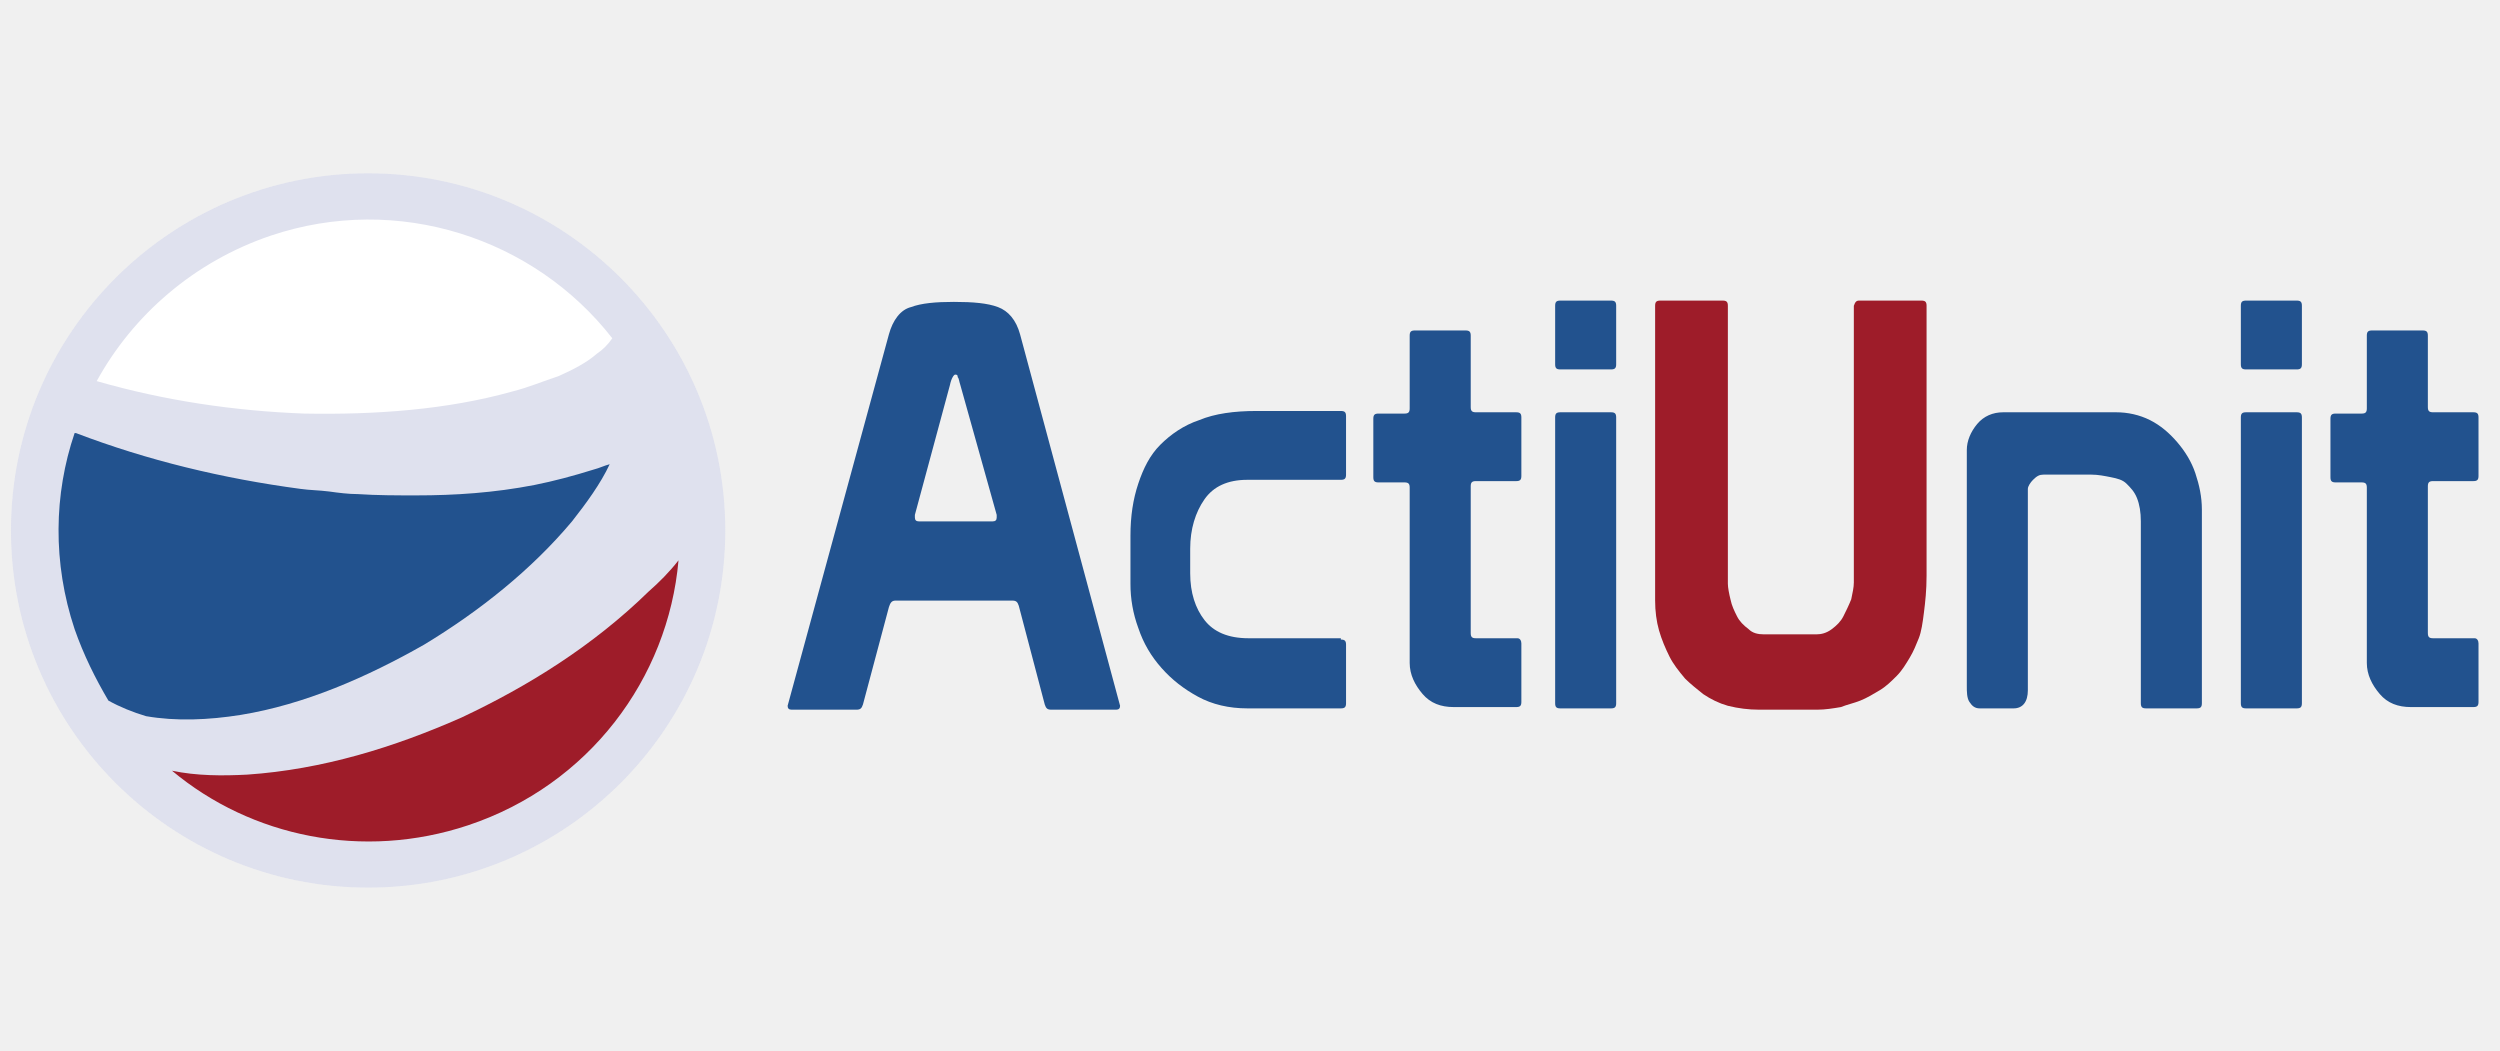
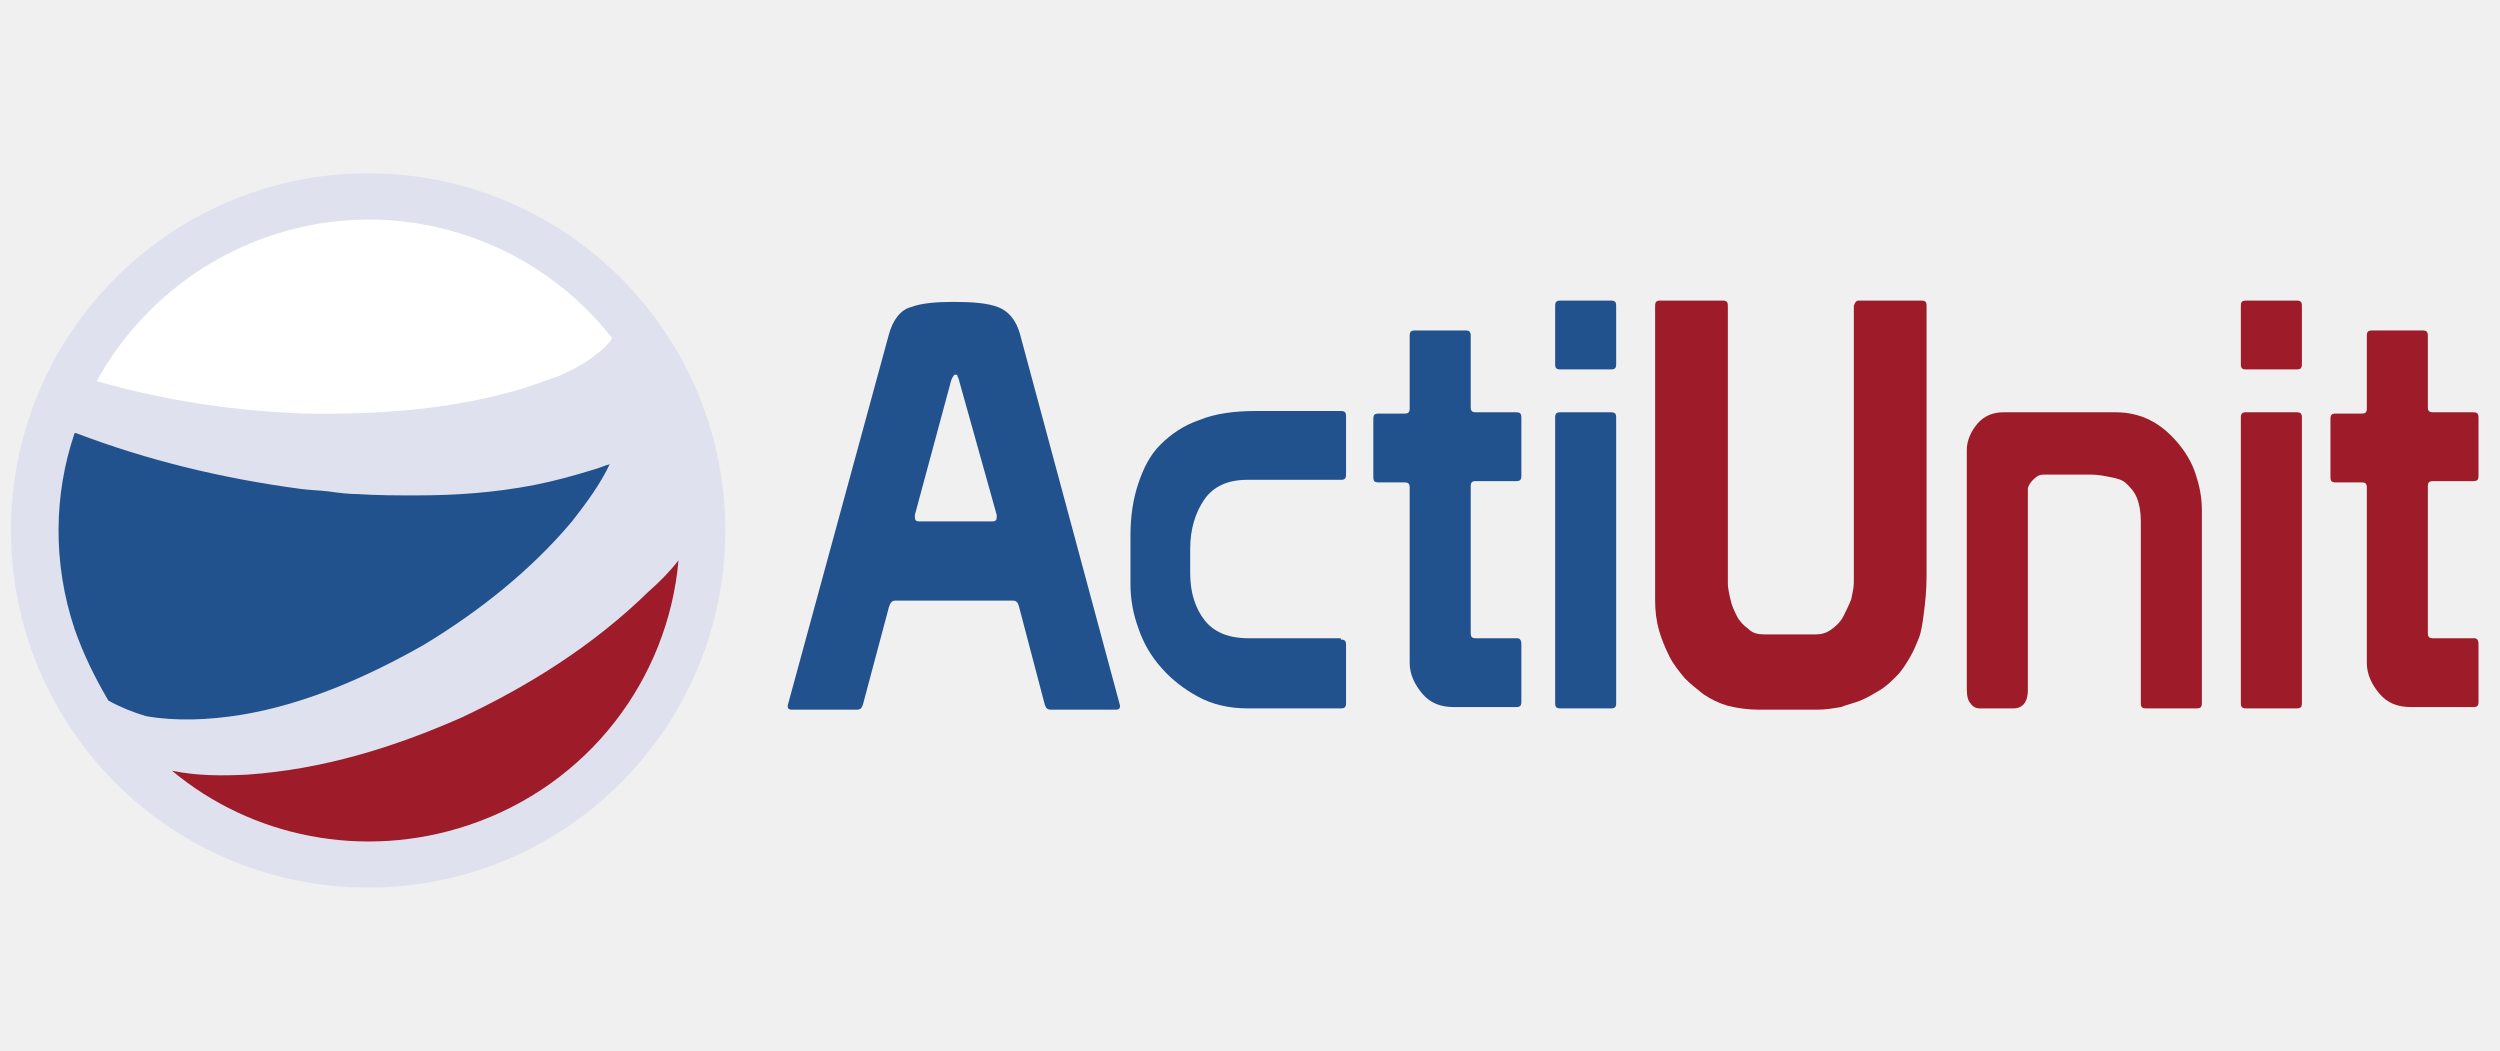
- <svg xmlns="http://www.w3.org/2000/svg" viewBox="0 0 476 200">
-   <path fill="#22528E" d="M169.248 63.662c.741-2.72 2.225-4.698 4.203-5.193 1.979-.742 4.699-.989 8.161-.989 3.709 0 6.429.247 8.407.989 1.978.742 3.461 2.473 4.204 5.193l19.04 70.72c0 .495-.248.741-.741.741h-12.364c-.743 0-.989-.246-1.236-.987l-4.946-18.794c-.247-.742-.495-.988-1.236-.988h-22.254c-.743 0-.989.493-1.236 1.236l-4.945 18.546c-.248.741-.495.987-1.237.987h-12.363c-.495 0-.743-.246-.743-.741l19.286-70.72zm13.6 9.643c-.248-.742-.248-1.236-.495-1.483 0-.495-.248-.495-.494-.495-.247 0-.742.742-.99 1.978l-6.676 24.727v.496c0 .495.248.741.742.741h14.095c.494 0 .741-.246.741-.741v-.496l-6.923-24.727zM255.299 121.771c.741 0 .988.247.988.988v11.127c0 .741-.247.99-.988.99h-17.804c-3.463 0-6.677-.741-9.397-2.227-2.72-1.482-4.946-3.214-6.923-5.44-1.979-2.224-3.461-4.696-4.452-7.664a24.082 24.082 0 0 1-1.483-8.409v-9.146c0-3.71.494-6.924 1.483-9.892.99-2.967 2.227-5.439 4.204-7.418 1.978-1.978 4.451-3.709 7.418-4.698 2.968-1.236 6.677-1.731 10.881-1.731h16.072c.741 0 .988.248.988.99v11.127c0 .741-.247.989-.988.989h-17.804c-3.709 0-6.43 1.236-8.161 3.709-1.73 2.473-2.72 5.688-2.72 9.397v4.696c0 3.709.99 6.677 2.72 8.903 1.731 2.225 4.452 3.461 8.407 3.461h17.558v.248zM280.026 120.535c0 .742.246.988.987.988h7.914c.494 0 .741.495.741.99v11.127c0 .741-.247.987-.988.987h-11.87c-2.473 0-4.45-.741-5.933-2.473-1.485-1.729-2.473-3.709-2.473-5.933V92.84c0-.742-.249-.99-.99-.99h-4.945c-.741 0-.988-.247-.988-.989V79.734c0-.741.247-.989.988-.989h4.945c.741 0 .99-.248.99-.989V63.909c0-.741.246-.989.987-.989h9.645c.741 0 .99.248.99.989v13.6c0 .741.246.989.987.989h7.667c.741 0 .988.248.988.989v11.127c0 .742-.247.99-.988.99h-7.667c-.741 0-.987.247-.987.989v27.942zM297.087 57.232h9.645c.741 0 .987.248.987.99V69.35c0 .741-.246.989-.987.989h-9.645c-.741 0-.987-.248-.987-.989V58.222c0-.742.246-.99.987-.99zm-.987 22.255c0-.741.246-.989.987-.989h9.645c.741 0 .987.248.987.989v54.4c0 .741-.246.99-.987.99h-9.645c-.741 0-.987-.249-.987-.99v-54.4z" />
-   <path fill="#9E1C29" d="M353.96 57.232h11.868c.744 0 .99.248.99.99v51.432c0 2.72-.246 4.945-.495 6.924-.246 1.978-.495 3.709-.987 4.945-.495 1.236-.99 2.473-1.731 3.709s-1.485 2.473-2.473 3.463c-.99.987-1.979 1.978-3.215 2.719s-2.473 1.485-3.709 1.978c-1.236.495-2.473.744-3.709 1.236-1.485.249-2.968.495-4.453.495h-11.127c-1.978 0-3.955-.246-5.933-.741-1.731-.495-3.215-1.236-4.699-2.227-1.236-.987-2.473-1.978-3.461-2.965-1.236-1.485-2.227-2.722-2.968-4.204-.741-1.485-1.484-3.215-1.978-4.946-.495-1.731-.744-3.709-.744-5.687V58.222c0-.742.249-.99.99-.99h11.869c.741 0 .99.248.99.99v52.915c0 .744.246 1.98.494 2.969.247 1.236.742 2.226 1.237 3.214.492.989 1.236 1.731 2.224 2.473.741.743 1.731.99 2.968.99h9.891c.99 0 1.978-.247 2.968-.99.988-.741 1.731-1.483 2.225-2.473.494-.988.989-1.978 1.484-3.214.246-1.237.495-2.225.495-3.215V58.222c.247-.742.494-.99.989-.99z" />
-   <path fill="#22528E" d="M386.105 131.414c0 2.227-.988 3.463-2.72 3.463h-6.431c-.987 0-1.482-.495-1.978-1.236s-.495-1.978-.495-2.968V85.668c0-1.73.744-3.461 1.98-4.945 1.236-1.482 2.965-2.225 4.945-2.225h21.511c2.227 0 4.453.495 6.431 1.484s3.709 2.473 5.191 4.204c1.485 1.73 2.722 3.709 3.463 5.934.741 2.226 1.236 4.451 1.236 6.923v36.843c0 .741-.248.99-.99.99h-9.642c-.744 0-.99-.249-.99-.99V99.269c0-1.73-.246-3.214-.741-4.45s-1.236-1.978-1.978-2.72c-.744-.742-1.731-.989-2.968-1.236-1.236-.248-2.473-.494-3.709-.494h-9.15c-.741 0-1.236.247-1.978.989-.495.494-.989 1.236-.989 1.73v38.326h.002zM427.646 57.232h9.645c.741 0 .99.248.99.99V69.35c0 .741-.249.989-.99.989h-9.645c-.741 0-.988-.248-.988-.989V58.222c0-.742.247-.99.988-.99zm-.988 22.255c0-.741.247-.989.988-.989h9.645c.741 0 .99.248.99.989v54.4c0 .741-.249.99-.99.99h-9.645c-.741 0-.988-.249-.988-.99v-54.4zM462.265 120.535c0 .742.249.988.99.988h7.913c.495 0 .741.495.741.99v11.127c0 .741-.246.987-.99.987h-11.868c-2.473 0-4.451-.741-5.934-2.473-1.485-1.729-2.473-3.709-2.473-5.933V92.84c0-.742-.249-.99-.99-.99h-4.945c-.741 0-.99-.247-.99-.989V79.734c0-.741.249-.989.99-.989h4.945c.741 0 .99-.248.99-.989V63.909c0-.741.246-.989.987-.989h9.646c.741 0 .987.248.987.989v13.6c0 .741.249.989.99.989h7.664c.744 0 .99.248.99.989v11.127c0 .742-.246.99-.99.99h-7.664c-.741 0-.99.247-.99.989v27.942h.001z" />
-   <circle fill="#FFF" cx="70.091" cy="101" r="68" />
-   <circle opacity=".15" fill="#28348A" cx="70.091" cy="101" r="68" />
-   <path fill="#22528E" d="M45.859 136.113c12.116-1.978 23.984-7.172 34.864-13.354 10.633-6.429 20.524-14.342 28.19-23.491 2.719-3.461 5.439-7.17 7.171-10.88-.989.248-1.979.743-2.968.989-3.957 1.236-7.666 2.226-11.375 2.968-7.665 1.483-15.083 1.978-22.501 1.978-3.709 0-7.418 0-11.127-.247-1.731 0-3.709-.248-5.44-.495-1.978-.248-3.709-.248-5.44-.495-14.836-1.978-29.178-5.439-42.778-10.632h-.248c-3.957 11.622-4.203 24.727 0 37.337 1.731 4.945 3.957 9.398 6.429 13.6 2.225 1.236 4.698 2.227 7.171 2.968 5.688.991 11.87.742 18.052-.246z" />
-   <path fill="#9E1C29" d="M87.895 136.608c-12.859 5.687-26.458 9.891-40.8 10.878-4.699.249-9.645.249-14.343-.741 15.084 12.61 36.35 17.063 56.379 10.387 22.996-7.667 38.08-27.941 40.058-50.445-1.73 2.227-3.709 4.204-5.687 5.936-10.633 10.385-22.997 18.05-35.607 23.985z" />
-   <path fill="#FFF" d="M97.539 74.542c2.966-.742 5.934-1.978 8.902-2.967 2.719-1.236 5.192-2.473 7.171-4.204a10.992 10.992 0 0 0 2.966-2.966c-14.836-19.041-40.8-27.695-65.032-19.536-14.589 4.945-26.211 15.084-33.134 27.695 12.857 3.709 26.211 5.687 39.563 6.182 13.6.247 27.2-.742 39.564-4.204z" />
+ <svg xmlns="http://www.w3.org/2000/svg" version="1.1" id="Vrstva_1" x="0px" y="0px" width="476px" height="200px" viewBox="0 0 476 200" enable-background="new 0 0 476 200" xml:space="preserve">
+   <g>
+     <path fill="#22528E" d="M169.248,63.662c0.741-2.72,2.225-4.698,4.203-5.193c1.979-0.742,4.699-0.989,8.161-0.989   c3.709,0,6.429,0.247,8.407,0.989c1.978,0.742,3.461,2.473,4.204,5.193l19.04,70.72c0,0.495-0.248,0.741-0.741,0.741h-12.364   c-0.743,0-0.989-0.246-1.236-0.986l-4.946-18.795c-0.247-0.742-0.495-0.988-1.236-0.988h-22.254c-0.743,0-0.989,0.494-1.236,1.236   l-4.945,18.547c-0.248,0.74-0.495,0.986-1.237,0.986h-12.363c-0.495,0-0.743-0.246-0.743-0.741L169.248,63.662z M182.848,73.305   c-0.248-0.742-0.248-1.236-0.495-1.483c0-0.495-0.248-0.495-0.494-0.495c-0.247,0-0.742,0.742-0.99,1.978l-6.676,24.727   c0,0.248,0,0.248,0,0.248v0.248c0,0.495,0.248,0.741,0.742,0.741h14.095c0.494,0,0.741-0.246,0.741-0.741V98.28v-0.248   L182.848,73.305z" />
+     <path fill="#22528E" d="M255.299,121.771c0.741,0,0.988,0.246,0.988,0.987v11.128c0,0.74-0.247,0.989-0.988,0.989h-17.804   c-3.463,0-6.677-0.741-9.397-2.228c-2.72-1.481-4.946-3.213-6.923-5.439c-1.979-2.225-3.461-4.695-4.452-7.664   c-0.989-2.72-1.483-5.439-1.483-8.408v-9.146c0-3.71,0.494-6.924,1.483-9.892c0.99-2.967,2.227-5.439,4.204-7.418   c1.978-1.978,4.451-3.709,7.418-4.698c2.968-1.236,6.677-1.731,10.882-1.731h16.071c0.741,0,0.988,0.248,0.988,0.99v11.127   c0,0.741-0.247,0.989-0.988,0.989h-17.804c-3.709,0-6.43,1.236-8.161,3.709c-1.73,2.473-2.72,5.688-2.72,9.397v4.696   c0,3.709,0.99,6.677,2.72,8.903c1.731,2.225,4.452,3.461,8.407,3.461h17.558L255.299,121.771L255.299,121.771z" />
+     <path fill="#22528E" d="M280.025,120.535c0,0.742,0.246,0.988,0.988,0.988h7.913c0.494,0,0.741,0.494,0.741,0.99v11.127   c0,0.74-0.247,0.986-0.988,0.986h-11.869c-2.474,0-4.451-0.74-5.934-2.473c-1.484-1.729-2.473-3.709-2.473-5.934V92.84   c0-0.742-0.25-0.99-0.99-0.99h-4.945c-0.74,0-0.988-0.247-0.988-0.989V79.734c0-0.741,0.248-0.989,0.988-0.989h4.945   c0.74,0,0.99-0.248,0.99-0.989V63.909c0-0.741,0.246-0.989,0.986-0.989h9.646c0.741,0,0.989,0.248,0.989,0.989v13.6   c0,0.741,0.246,0.989,0.988,0.989h7.666c0.741,0,0.988,0.248,0.988,0.989v11.127c0,0.742-0.247,0.99-0.988,0.99h-7.666   c-0.742,0-0.988,0.247-0.988,0.989V120.535L280.025,120.535z" />
+     <path fill="#22528E" d="M297.087,57.232h9.646c0.74,0,0.986,0.248,0.986,0.99V69.35c0,0.741-0.246,0.989-0.986,0.989h-9.646   c-0.741,0-0.987-0.248-0.987-0.989V58.222C296.1,57.48,296.346,57.232,297.087,57.232z M296.1,79.487   c0-0.741,0.246-0.989,0.987-0.989h9.646c0.74,0,0.986,0.248,0.986,0.989v54.4c0,0.741-0.246,0.99-0.986,0.99h-9.646   c-0.741,0-0.987-0.249-0.987-0.99V79.487z" />
+     <path fill="#9E1C29" d="M353.96,57.232h11.868c0.744,0,0.99,0.248,0.99,0.99v51.432c0,2.72-0.246,4.945-0.495,6.924   c-0.246,1.979-0.495,3.709-0.987,4.945c-0.495,1.235-0.99,2.473-1.73,3.709c-0.741,1.236-1.485,2.473-2.474,3.463   c-0.989,0.986-1.979,1.978-3.215,2.719c-1.235,0.74-2.474,1.484-3.709,1.979s-2.474,0.744-3.709,1.235   c-1.485,0.249-2.968,0.495-4.453,0.495h-11.127c-1.978,0-3.955-0.246-5.933-0.741c-1.731-0.495-3.215-1.235-4.699-2.228   c-1.236-0.986-2.473-1.977-3.461-2.965c-1.236-1.484-2.227-2.722-2.969-4.203c-0.74-1.485-1.483-3.215-1.978-4.946   c-0.495-1.731-0.744-3.709-0.744-5.687V58.222c0-0.742,0.249-0.99,0.99-0.99h11.869c0.741,0,0.989,0.248,0.989,0.99v52.915   c0,0.744,0.246,1.98,0.494,2.969c0.248,1.236,0.742,2.227,1.237,3.215c0.492,0.988,1.236,1.73,2.224,2.473   c0.742,0.743,1.731,0.99,2.969,0.99h9.891c0.99,0,1.979-0.247,2.969-0.99c0.987-0.74,1.73-1.482,2.225-2.473   c0.494-0.988,0.988-1.979,1.484-3.215c0.245-1.236,0.494-2.225,0.494-3.215V58.222C353.218,57.48,353.465,57.232,353.96,57.232z" />
+     <path fill="#9E1C29" d="M386.105,131.414c0,2.227-0.988,3.463-2.721,3.463h-6.431c-0.987,0-1.481-0.495-1.978-1.236   c-0.496-0.74-0.496-1.978-0.496-2.968V85.668c0-1.73,0.744-3.461,1.98-4.945c1.236-1.482,2.965-2.225,4.945-2.225h21.511   c2.228,0,4.453,0.495,6.431,1.484c1.979,0.989,3.709,2.473,5.191,4.204c1.484,1.73,2.723,3.709,3.463,5.934   c0.741,2.226,1.236,4.451,1.236,6.923v36.844c0,0.74-0.248,0.989-0.99,0.989h-9.643c-0.743,0-0.989-0.249-0.989-0.989V99.269   c0-1.73-0.246-3.214-0.741-4.45c-0.495-1.236-1.236-1.978-1.979-2.72c-0.743-0.742-1.73-0.989-2.967-1.236   c-1.236-0.248-2.474-0.494-3.709-0.494h-9.15c-0.741,0-1.236,0.247-1.979,0.989c-0.494,0.494-0.988,1.236-0.988,1.73v38.326   H386.105z" />
+     <path fill="#9E1C29" d="M427.646,57.232h9.645c0.741,0,0.99,0.248,0.99,0.99V69.35c0,0.741-0.249,0.989-0.99,0.989h-9.645   c-0.741,0-0.988-0.248-0.988-0.989V58.222C426.658,57.48,426.905,57.232,427.646,57.232z M426.658,79.487   c0-0.741,0.247-0.989,0.988-0.989h9.645c0.741,0,0.99,0.248,0.99,0.989v54.4c0,0.741-0.249,0.99-0.99,0.99h-9.645   c-0.741,0-0.988-0.249-0.988-0.99V79.487z" />
+     <path fill="#9E1C29" d="M462.265,120.535c0,0.742,0.249,0.988,0.99,0.988h7.913c0.495,0,0.741,0.494,0.741,0.99v11.127   c0,0.74-0.246,0.986-0.99,0.986h-11.868c-2.473,0-4.451-0.74-5.934-2.473c-1.485-1.729-2.474-3.709-2.474-5.934V92.84   c0-0.742-0.249-0.99-0.989-0.99h-4.945c-0.741,0-0.99-0.247-0.99-0.989V79.734c0-0.741,0.249-0.989,0.99-0.989h4.945   c0.74,0,0.989-0.248,0.989-0.989V63.909c0-0.741,0.246-0.989,0.987-0.989h9.646c0.74,0,0.986,0.248,0.986,0.989v13.6   c0,0.741,0.249,0.989,0.99,0.989h7.664c0.744,0,0.99,0.248,0.99,0.989v11.127c0,0.742-0.246,0.99-0.99,0.99h-7.664   c-0.741,0-0.99,0.247-0.99,0.989L462.265,120.535L462.265,120.535z" />
+     <circle fill="#FFFFFF" cx="70.091" cy="101" r="68" />
+     <circle opacity="0.15" fill="#28348A" enable-background="new    " cx="70.091" cy="101" r="68" />
+     <path fill="#22528E" d="M45.859,136.113c12.116-1.979,23.984-7.172,34.864-13.354c10.633-6.429,20.524-14.342,28.19-23.491   c2.719-3.461,5.439-7.17,7.171-10.88c-0.989,0.248-1.979,0.743-2.968,0.989c-3.957,1.236-7.666,2.226-11.375,2.968   c-7.665,1.483-15.083,1.978-22.501,1.978c-3.709,0-7.418,0-11.127-0.247c-1.731,0-3.709-0.248-5.44-0.495   c-1.978-0.248-3.709-0.248-5.44-0.495c-14.836-1.978-29.178-5.439-42.778-10.632h-0.248c-3.957,11.622-4.203,24.728,0,37.337   c1.731,4.945,3.957,9.398,6.429,13.6c2.225,1.236,4.698,2.228,7.171,2.969C33.495,137.35,39.677,137.102,45.859,136.113z" />
+     <path fill="#9E1C29" d="M87.895,136.607c-12.859,5.688-26.458,9.892-40.8,10.879c-4.699,0.248-9.645,0.248-14.343-0.741   c15.084,12.61,36.35,17.063,56.379,10.387c22.996-7.667,38.08-27.94,40.058-50.444c-1.73,2.227-3.709,4.203-5.687,5.936   C112.869,123.008,100.505,130.673,87.895,136.607z" />
+     <path fill="#FFFFFF" d="M97.539,74.542c2.966-0.742,5.934-1.978,8.902-2.967c2.719-1.236,5.192-2.473,7.171-4.204   c1.484-0.989,2.473-2.225,2.966-2.966c-14.836-19.041-40.8-27.695-65.032-19.536c-14.589,4.945-26.211,15.084-33.134,27.695   c12.857,3.709,26.211,5.687,39.563,6.182C71.575,78.993,85.175,78.004,97.539,74.542z" />
+   </g>
</svg>
